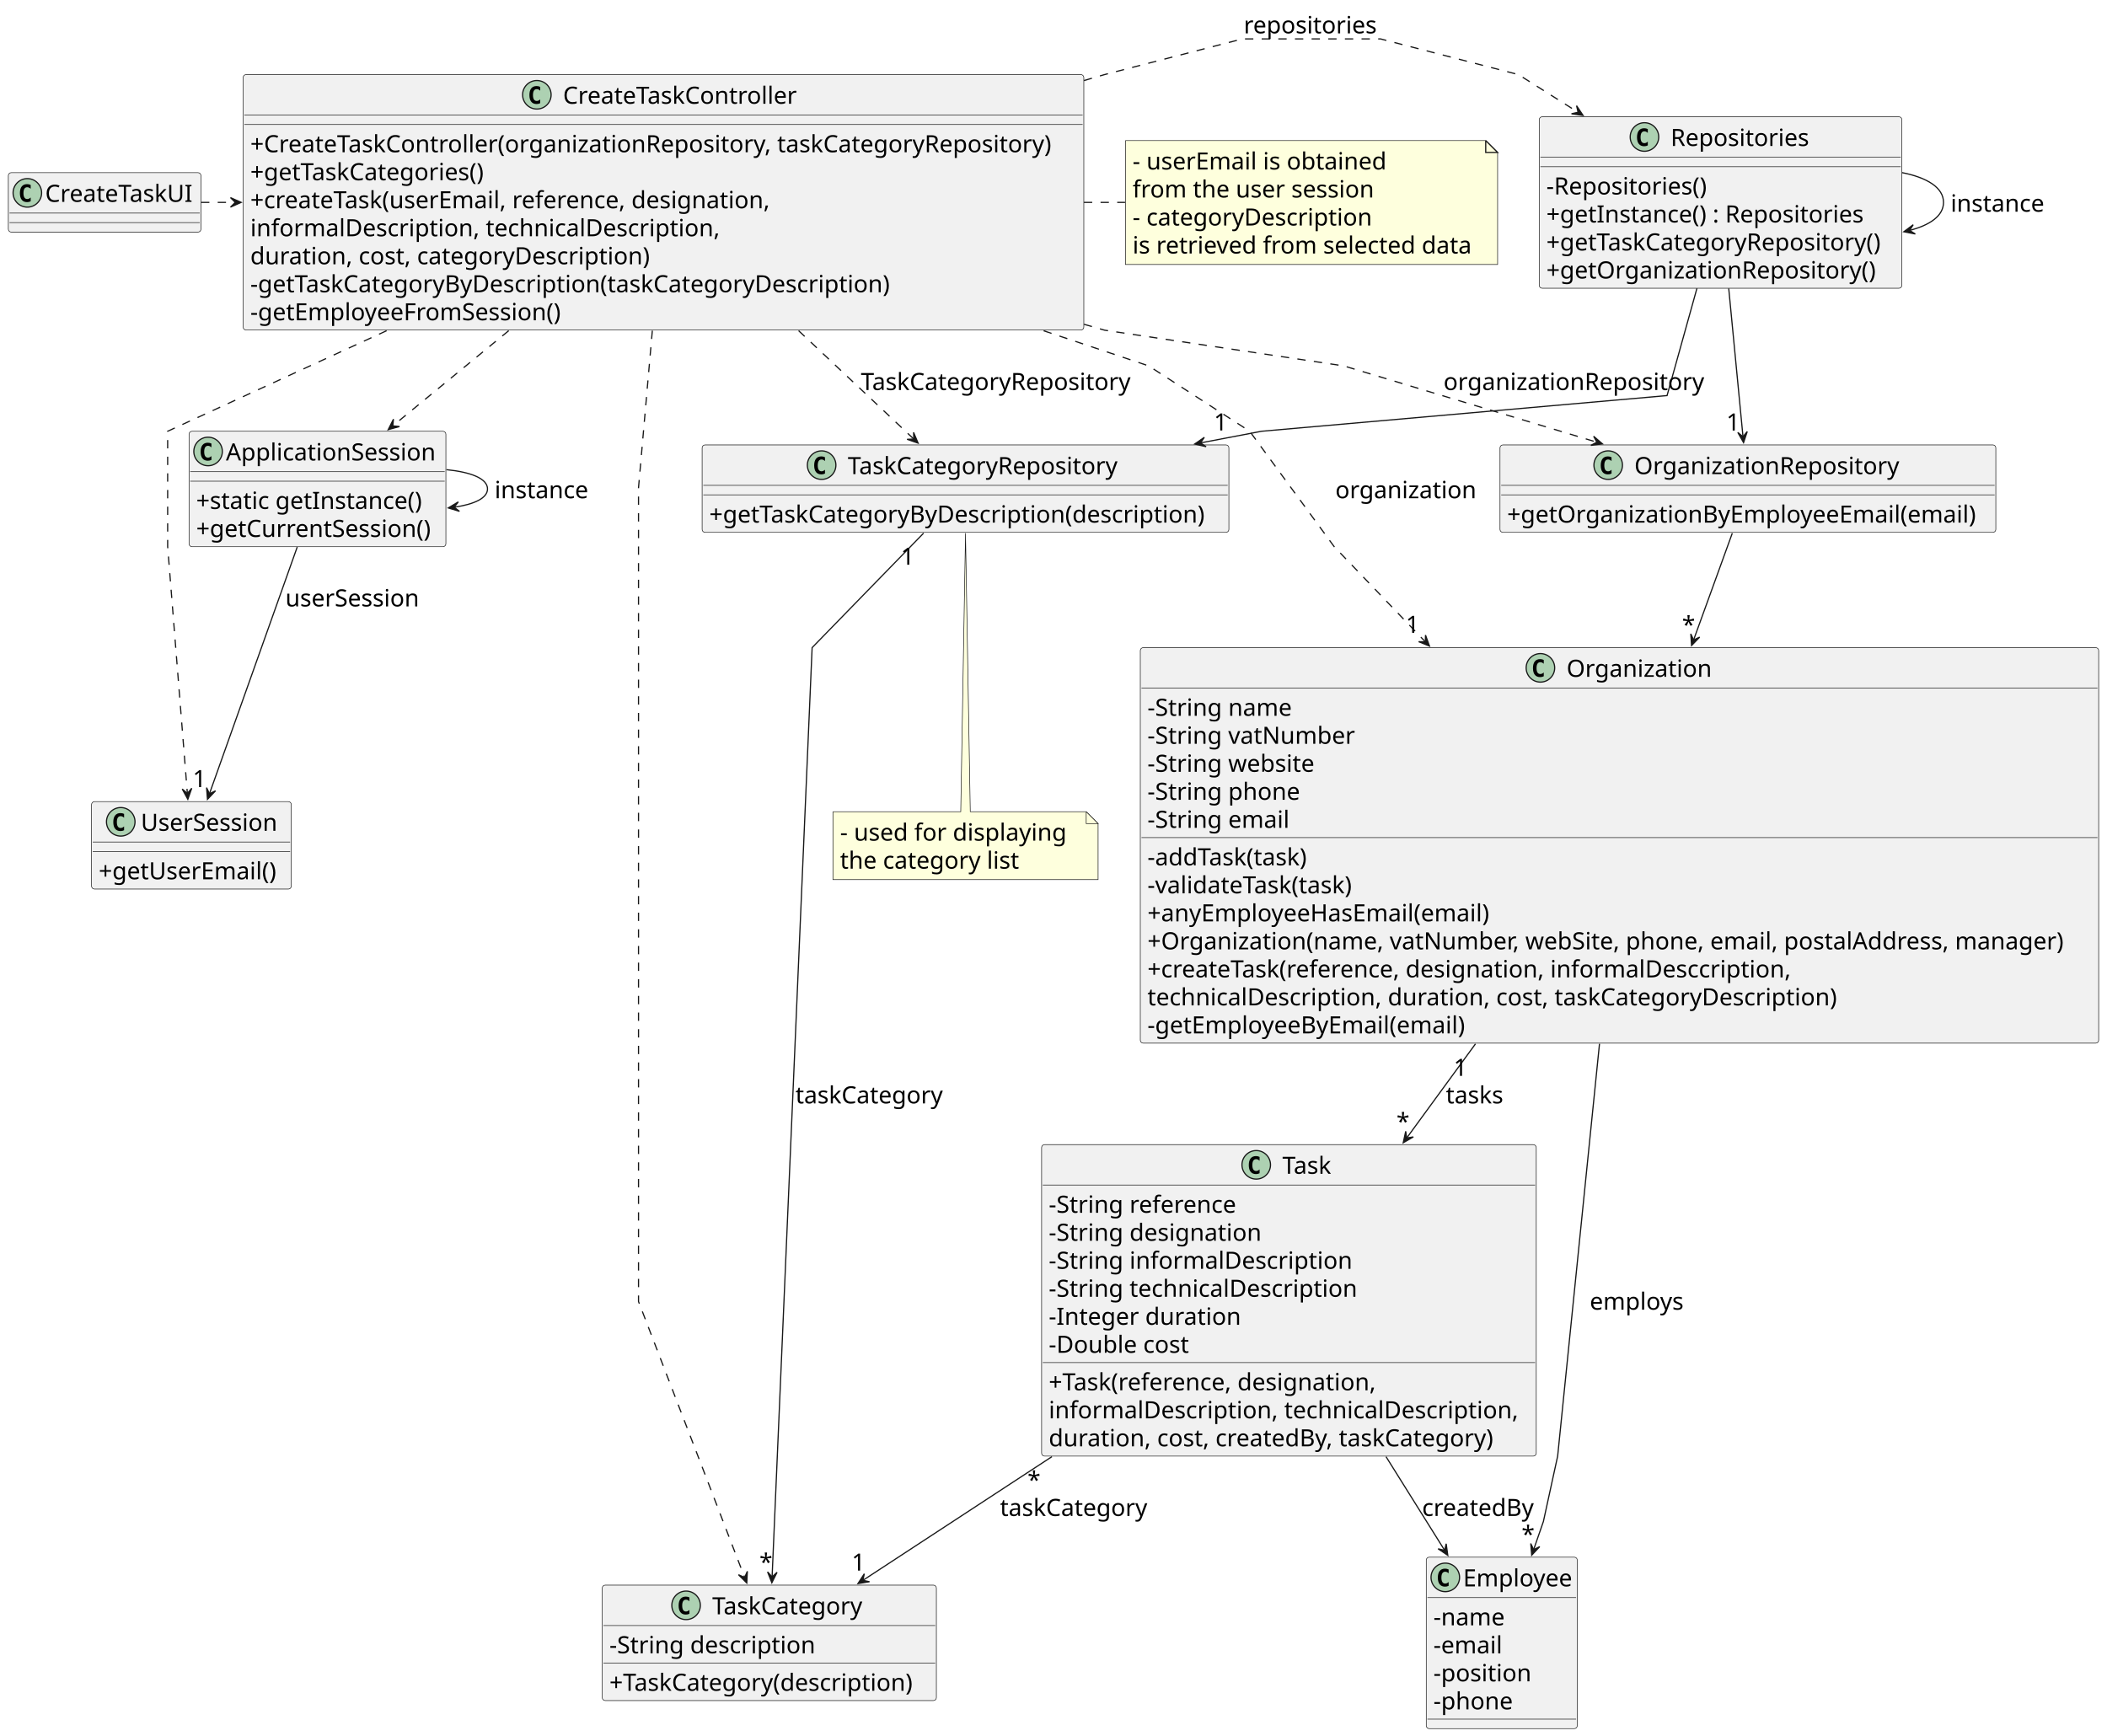
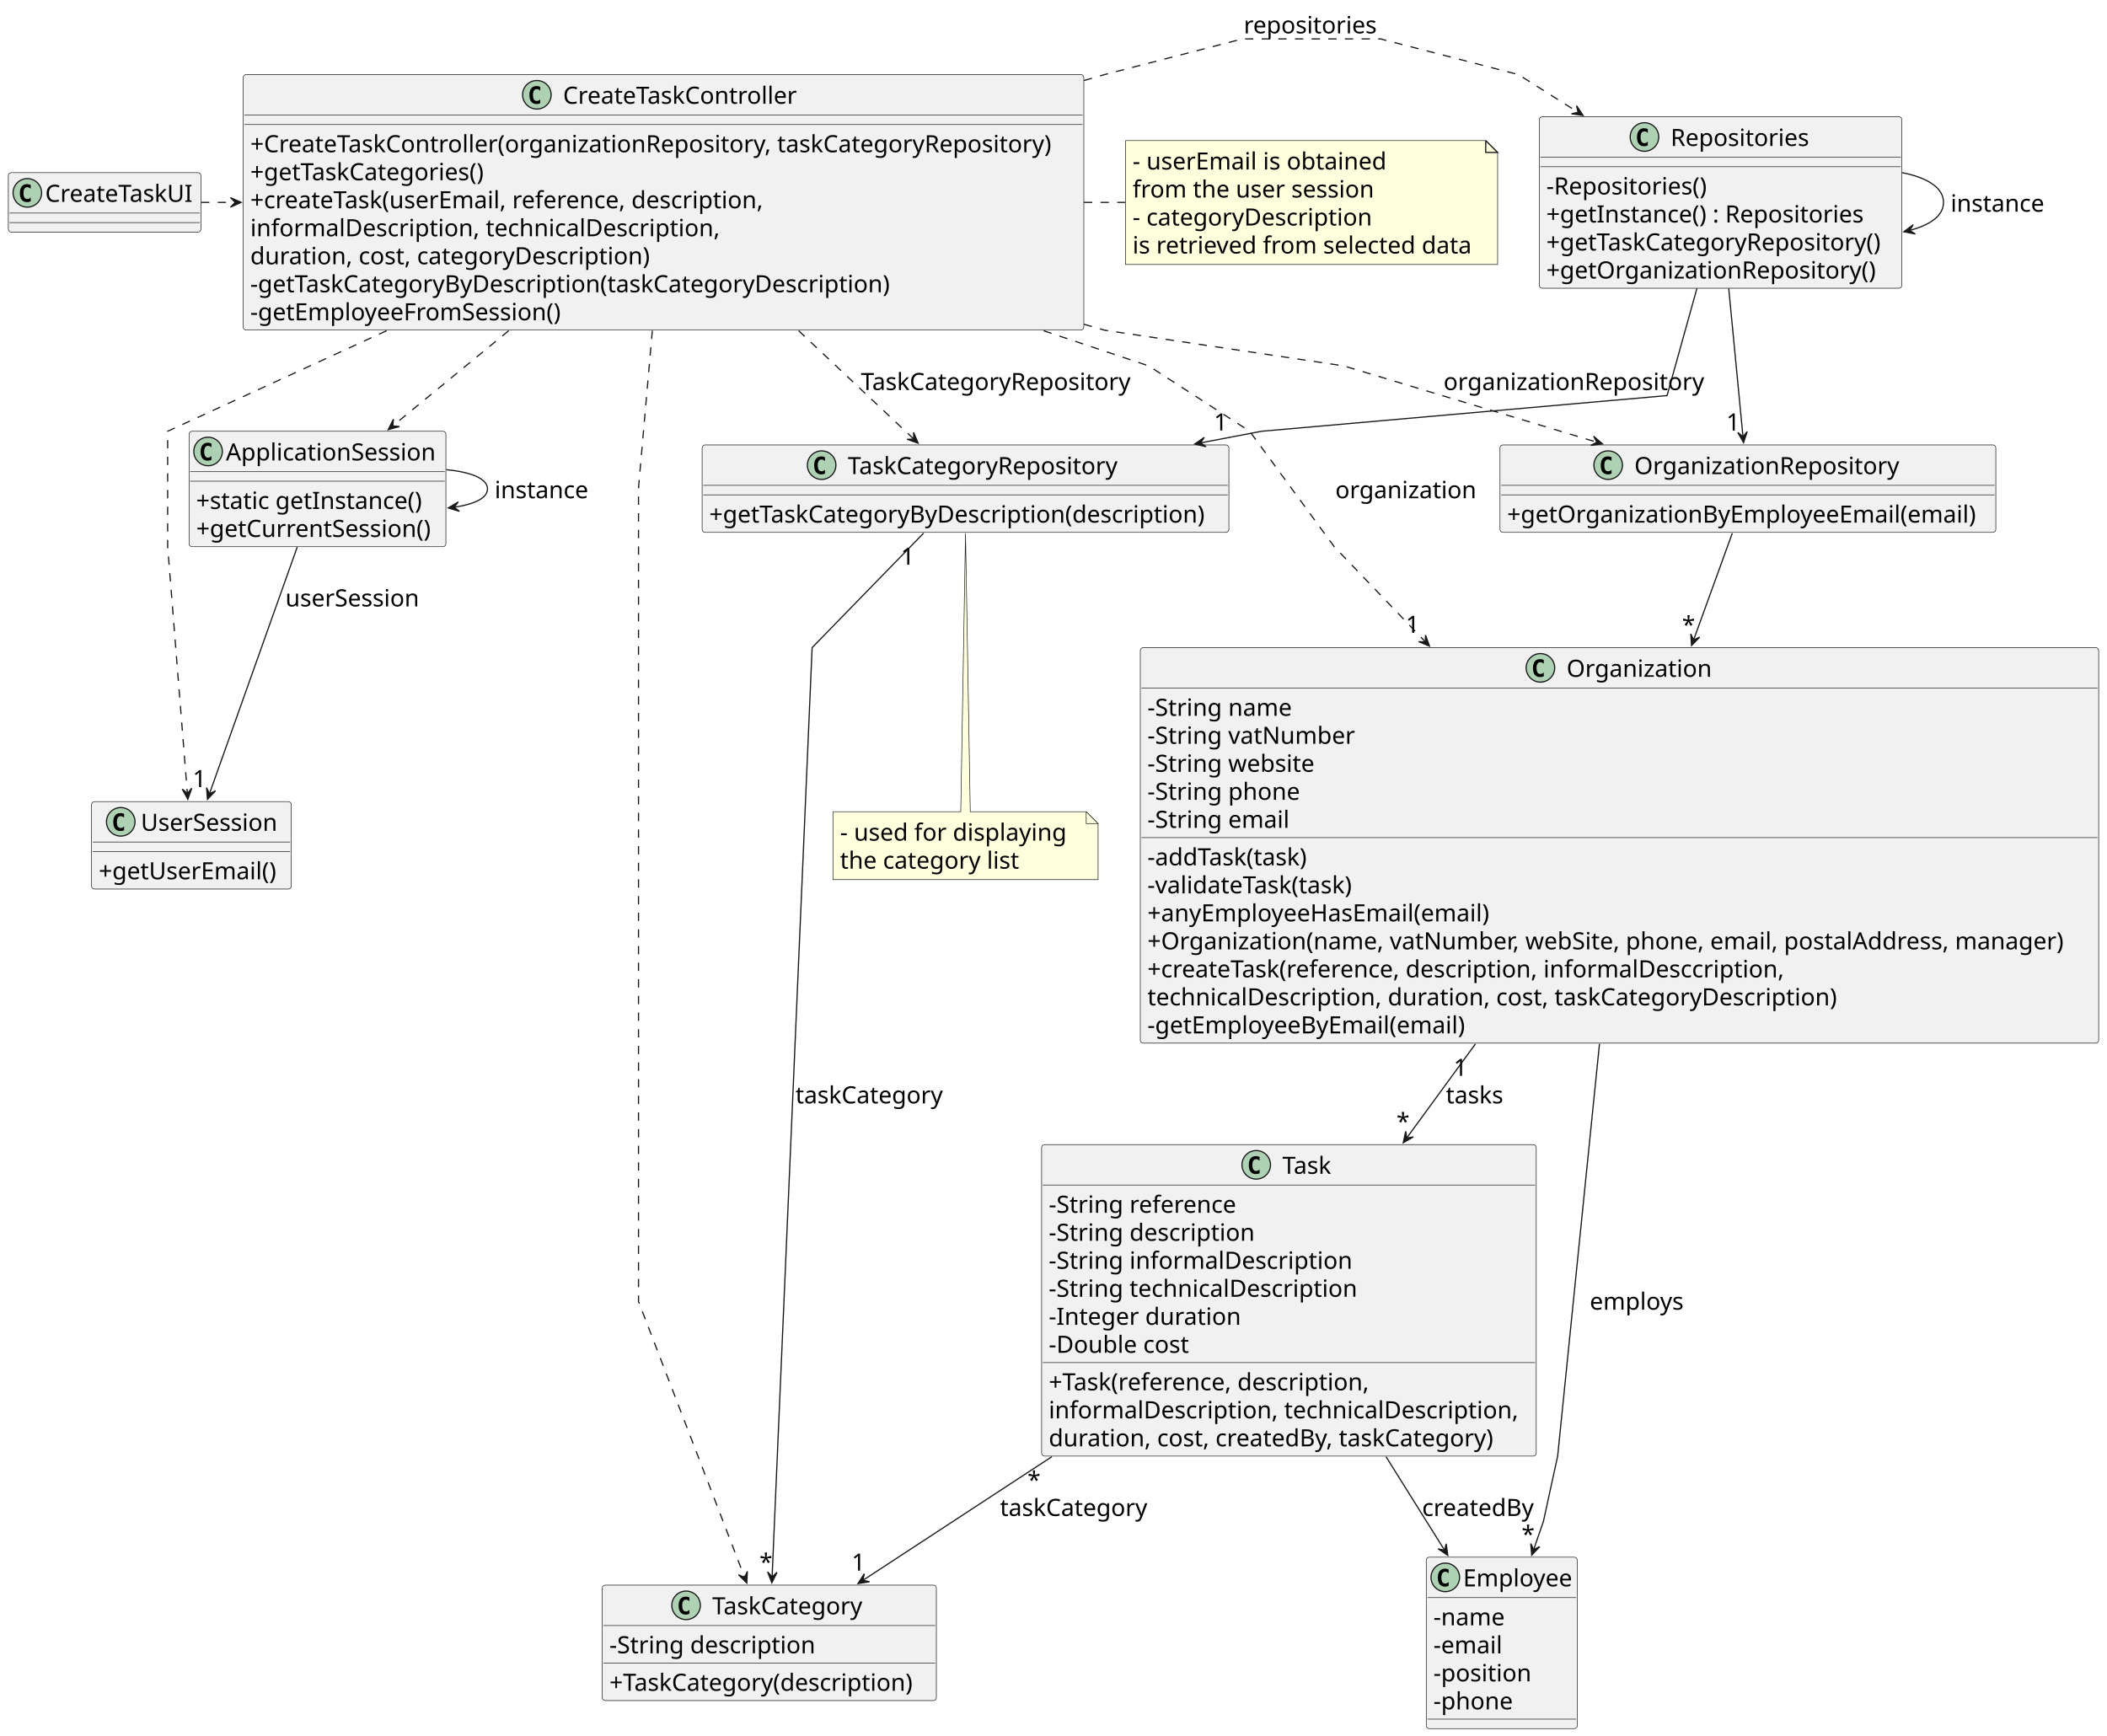
<svg xmlns="http://www.w3.org/2000/svg" contentStyleType="text/css" height="1460px" preserveAspectRatio="none" style="width:1772px;height:1460px;background:#FFFFFF;" version="1.1" viewBox="0 0 1772 1460" width="1772px" zoomAndPan="magnify">
  <defs />
  <g>
    <g id="elem_ApplicationSession">
      <rect codeLine="11" fill="#F1F1F1" height="97.109" id="ApplicationSession" rx="2.5" ry="2.5" style="stroke:#181818;stroke-width:0.5;" width="216" x="159" y="362.719" />
      <ellipse cx="175" cy="379.719" fill="#ADD1B2" rx="12" ry="12" style="stroke:#181818;stroke-width:1.0;" />
      <path d="M177.807,386.799 Q177.123,387.15 176.371,387.326 Q175.619,387.502 174.789,387.502 Q171.84,387.502 170.287,385.559 Q168.734,383.615 168.734,379.943 Q168.734,376.262 170.287,374.318 Q171.84,372.375 174.789,372.375 Q175.619,372.375 176.381,372.551 Q177.143,372.727 177.807,373.078 L177.807,376.281 Q177.065,375.598 176.366,375.28 Q175.668,374.963 174.926,374.963 Q173.344,374.963 172.538,376.218 Q171.732,377.473 171.732,379.943 Q171.732,382.404 172.538,383.659 Q173.344,384.914 174.926,384.914 Q175.668,384.914 176.366,384.597 Q177.065,384.279 177.807,383.596 Z " fill="#000000" />
      <text fill="#000000" font-family="sans-serif" font-size="20" lengthAdjust="spacing" textLength="182" x="190" y="387.277">ApplicationSession</text>
      <line style="stroke:#181818;stroke-width:0.5;" x1="160" x2="374" y1="396.719" y2="396.719" />
      <line style="stroke:#181818;stroke-width:0.5;" x1="160" x2="374" y1="404.719" y2="404.719" />
      <text fill="#000000" font-family="sans-serif" font-size="20" lengthAdjust="spacing" textLength="196" x="165" y="428.055">+static getInstance()</text>
      <text fill="#000000" font-family="sans-serif" font-size="20" lengthAdjust="spacing" textLength="204" x="165" y="451.609">+getCurrentSession()</text>
    </g>
    <g id="elem_UserSession">
      <rect codeLine="17" fill="#F1F1F1" height="73.555" id="UserSession" rx="2.5" ry="2.5" style="stroke:#181818;stroke-width:0.5;" width="168" x="77" y="674.219" />
      <ellipse cx="101.55" cy="691.219" fill="#ADD1B2" rx="12" ry="12" style="stroke:#181818;stroke-width:1.0;" />
      <path d="M104.357,698.299 Q103.673,698.65 102.921,698.826 Q102.169,699.002 101.339,699.002 Q98.39,699.002 96.837,697.059 Q95.284,695.115 95.284,691.443 Q95.284,687.762 96.837,685.818 Q98.39,683.875 101.339,683.875 Q102.169,683.875 102.931,684.051 Q103.693,684.227 104.357,684.578 L104.357,687.781 Q103.615,687.098 102.916,686.78 Q102.218,686.463 101.476,686.463 Q99.894,686.463 99.088,687.718 Q98.282,688.973 98.282,691.443 Q98.282,693.904 99.088,695.159 Q99.894,696.414 101.476,696.414 Q102.218,696.414 102.916,696.097 Q103.615,695.779 104.357,695.096 Z " fill="#000000" />
      <text fill="#000000" font-family="sans-serif" font-size="20" lengthAdjust="spacing" textLength="115" x="118.45" y="698.777">UserSession</text>
      <line style="stroke:#181818;stroke-width:0.5;" x1="78" x2="244" y1="708.219" y2="708.219" />
      <line style="stroke:#181818;stroke-width:0.5;" x1="78" x2="244" y1="716.219" y2="716.219" />
      <text fill="#000000" font-family="sans-serif" font-size="20" lengthAdjust="spacing" textLength="156" x="83" y="739.555">+getUserEmail()</text>
    </g>
    <g id="elem_Employee">
      <rect codeLine="22" fill="#F1F1F1" height="144.219" id="Employee" rx="2.5" ry="2.5" style="stroke:#181818;stroke-width:0.5;" width="127" x="1199.5" y="1309.719" />
      <ellipse cx="1215.5" cy="1326.719" fill="#ADD1B2" rx="12" ry="12" style="stroke:#181818;stroke-width:1.0;" />
      <path d="M1218.307,1333.799 Q1217.623,1334.15 1216.871,1334.326 Q1216.119,1334.502 1215.289,1334.502 Q1212.34,1334.502 1210.787,1332.559 Q1209.234,1330.615 1209.234,1326.943 Q1209.234,1323.262 1210.787,1321.318 Q1212.34,1319.375 1215.289,1319.375 Q1216.119,1319.375 1216.881,1319.551 Q1217.643,1319.727 1218.307,1320.078 L1218.307,1323.281 Q1217.564,1322.598 1216.866,1322.28 Q1216.168,1321.963 1215.426,1321.963 Q1213.844,1321.963 1213.038,1323.218 Q1212.232,1324.473 1212.232,1326.943 Q1212.232,1329.404 1213.038,1330.659 Q1213.844,1331.914 1215.426,1331.914 Q1216.168,1331.914 1216.866,1331.597 Q1217.564,1331.279 1218.307,1330.596 Z " fill="#000000" />
      <text fill="#000000" font-family="sans-serif" font-size="20" lengthAdjust="spacing" textLength="93" x="1230.5" y="1334.277">Employee</text>
      <line style="stroke:#181818;stroke-width:0.5;" x1="1200.5" x2="1325.5" y1="1343.719" y2="1343.719" />
      <text fill="#000000" font-family="sans-serif" font-size="20" lengthAdjust="spacing" textLength="65" x="1205.5" y="1367.055">-name</text>
      <text fill="#000000" font-family="sans-serif" font-size="20" lengthAdjust="spacing" textLength="65" x="1205.5" y="1390.609">-email</text>
      <text fill="#000000" font-family="sans-serif" font-size="20" lengthAdjust="spacing" textLength="90" x="1205.5" y="1414.164">-position</text>
      <text fill="#000000" font-family="sans-serif" font-size="20" lengthAdjust="spacing" textLength="72" x="1205.5" y="1437.719">-phone</text>
      <line style="stroke:#181818;stroke-width:0.5;" x1="1200.5" x2="1325.5" y1="1445.938" y2="1445.938" />
    </g>
    <g id="elem_Task">
      <rect codeLine="29" fill="#F1F1F1" height="261.992" id="Task" rx="2.5" ry="2.5" style="stroke:#181818;stroke-width:0.5;" width="416" x="876" y="962.719" />
      <ellipse cx="1056.5" cy="979.719" fill="#ADD1B2" rx="12" ry="12" style="stroke:#181818;stroke-width:1.0;" />
      <path d="M1059.307,986.799 Q1058.623,987.15 1057.871,987.326 Q1057.119,987.502 1056.289,987.502 Q1053.34,987.502 1051.787,985.559 Q1050.234,983.615 1050.234,979.943 Q1050.234,976.262 1051.787,974.318 Q1053.34,972.375 1056.289,972.375 Q1057.119,972.375 1057.881,972.551 Q1058.643,972.727 1059.307,973.078 L1059.307,976.281 Q1058.564,975.598 1057.866,975.28 Q1057.168,974.963 1056.426,974.963 Q1054.844,974.963 1054.038,976.218 Q1053.232,977.473 1053.232,979.943 Q1053.232,982.404 1054.038,983.659 Q1054.844,984.914 1056.426,984.914 Q1057.168,984.914 1057.866,984.597 Q1058.564,984.279 1059.307,983.596 Z " fill="#000000" />
      <text fill="#000000" font-family="sans-serif" font-size="20" lengthAdjust="spacing" textLength="46" x="1078.5" y="987.277">Task</text>
      <line style="stroke:#181818;stroke-width:0.5;" x1="877" x2="1291" y1="996.719" y2="996.719" />
      <text fill="#000000" font-family="sans-serif" font-size="20" lengthAdjust="spacing" textLength="163" x="882" y="1020.055">-String reference</text>
-       <text fill="#000000" font-family="sans-serif" font-size="20" lengthAdjust="spacing" textLength="186" x="882" y="1043.609">-String designation</text>
+       <text fill="#000000" font-family="sans-serif" font-size="20" lengthAdjust="spacing" textLength="182" x="882" y="1043.609">-String description</text>
      <text fill="#000000" font-family="sans-serif" font-size="20" lengthAdjust="spacing" textLength="265" x="882" y="1067.164">-String informalDescription</text>
      <text fill="#000000" font-family="sans-serif" font-size="20" lengthAdjust="spacing" textLength="269" x="882" y="1090.719">-String technicalDescription</text>
      <text fill="#000000" font-family="sans-serif" font-size="20" lengthAdjust="spacing" textLength="166" x="882" y="1114.273">-Integer duration</text>
      <text fill="#000000" font-family="sans-serif" font-size="20" lengthAdjust="spacing" textLength="126" x="882" y="1137.828">-Double cost</text>
      <line style="stroke:#181818;stroke-width:0.5;" x1="877" x2="1291" y1="1146.047" y2="1146.047" />
-       <text fill="#000000" font-family="sans-serif" font-size="20" lengthAdjust="spacing" textLength="288" x="882" y="1169.383">+Task(reference, designation,</text>
+       <text fill="#000000" font-family="sans-serif" font-size="20" lengthAdjust="spacing" textLength="284" x="882" y="1169.383">+Task(reference, description,</text>
      <text fill="#000000" font-family="sans-serif" font-size="20" lengthAdjust="spacing" textLength="404" x="882" y="1192.938">informalDescription, technicalDescription,</text>
      <text fill="#000000" font-family="sans-serif" font-size="20" lengthAdjust="spacing" textLength="381" x="882" y="1216.492">duration, cost, createdBy, taskCategory)</text>
    </g>
    <g id="elem_TaskCategory">
      <rect codeLine="40" fill="#F1F1F1" height="97.109" id="TaskCategory" rx="2.5" ry="2.5" style="stroke:#181818;stroke-width:0.5;" width="281" x="506.5" y="1333.219" />
      <ellipse cx="577" cy="1350.219" fill="#ADD1B2" rx="12" ry="12" style="stroke:#181818;stroke-width:1.0;" />
      <path d="M579.807,1357.299 Q579.123,1357.65 578.371,1357.826 Q577.619,1358.002 576.789,1358.002 Q573.84,1358.002 572.287,1356.059 Q570.734,1354.115 570.734,1350.443 Q570.734,1346.762 572.287,1344.818 Q573.84,1342.875 576.789,1342.875 Q577.619,1342.875 578.381,1343.051 Q579.143,1343.227 579.807,1343.578 L579.807,1346.781 Q579.064,1346.098 578.366,1345.78 Q577.668,1345.463 576.926,1345.463 Q575.344,1345.463 574.538,1346.718 Q573.732,1347.973 573.732,1350.443 Q573.732,1352.904 574.538,1354.159 Q575.344,1355.414 576.926,1355.414 Q577.668,1355.414 578.366,1355.097 Q579.064,1354.779 579.807,1354.096 Z " fill="#000000" />
      <text fill="#000000" font-family="sans-serif" font-size="20" lengthAdjust="spacing" textLength="131" x="599" y="1357.777">TaskCategory</text>
      <line style="stroke:#181818;stroke-width:0.5;" x1="507.5" x2="786.5" y1="1367.219" y2="1367.219" />
      <text fill="#000000" font-family="sans-serif" font-size="20" lengthAdjust="spacing" textLength="182" x="512.5" y="1390.555">-String description</text>
      <line style="stroke:#181818;stroke-width:0.5;" x1="507.5" x2="786.5" y1="1398.773" y2="1398.773" />
      <text fill="#000000" font-family="sans-serif" font-size="20" lengthAdjust="spacing" textLength="269" x="512.5" y="1422.109">+TaskCategory(description)</text>
    </g>
    <g id="elem_Organization">
      <rect codeLine="46" fill="#F1F1F1" height="332.656" id="Organization" rx="2.5" ry="2.5" style="stroke:#181818;stroke-width:0.5;" width="806" x="959" y="544.719" />
      <ellipse cx="1295.5" cy="561.719" fill="#ADD1B2" rx="12" ry="12" style="stroke:#181818;stroke-width:1.0;" />
      <path d="M1298.307,568.799 Q1297.623,569.15 1296.871,569.326 Q1296.119,569.502 1295.289,569.502 Q1292.34,569.502 1290.787,567.559 Q1289.234,565.615 1289.234,561.943 Q1289.234,558.262 1290.787,556.318 Q1292.34,554.375 1295.289,554.375 Q1296.119,554.375 1296.881,554.551 Q1297.643,554.727 1298.307,555.078 L1298.307,558.281 Q1297.564,557.598 1296.866,557.28 Q1296.168,556.963 1295.426,556.963 Q1293.844,556.963 1293.038,558.218 Q1292.232,559.473 1292.232,561.943 Q1292.232,564.404 1293.038,565.659 Q1293.844,566.914 1295.426,566.914 Q1296.168,566.914 1296.866,566.597 Q1297.564,566.279 1298.307,565.596 Z " fill="#000000" />
      <text fill="#000000" font-family="sans-serif" font-size="20" lengthAdjust="spacing" textLength="124" x="1317.5" y="569.277">Organization</text>
      <line style="stroke:#181818;stroke-width:0.5;" x1="960" x2="1764" y1="578.719" y2="578.719" />
      <text fill="#000000" font-family="sans-serif" font-size="20" lengthAdjust="spacing" textLength="127" x="965" y="602.055">-String name</text>
      <text fill="#000000" font-family="sans-serif" font-size="20" lengthAdjust="spacing" textLength="180" x="965" y="625.609">-String vatNumber</text>
      <text fill="#000000" font-family="sans-serif" font-size="20" lengthAdjust="spacing" textLength="147" x="965" y="649.164">-String website</text>
      <text fill="#000000" font-family="sans-serif" font-size="20" lengthAdjust="spacing" textLength="134" x="965" y="672.719">-String phone</text>
      <text fill="#000000" font-family="sans-serif" font-size="20" lengthAdjust="spacing" textLength="127" x="965" y="696.273">-String email</text>
      <line style="stroke:#181818;stroke-width:0.5;" x1="960" x2="1764" y1="704.492" y2="704.492" />
      <text fill="#000000" font-family="sans-serif" font-size="20" lengthAdjust="spacing" textLength="149" x="965" y="727.828">-addTask(task)</text>
      <text fill="#000000" font-family="sans-serif" font-size="20" lengthAdjust="spacing" textLength="187" x="965" y="751.383">-validateTask(task)</text>
      <text fill="#000000" font-family="sans-serif" font-size="20" lengthAdjust="spacing" textLength="298" x="965" y="774.938">+anyEmployeeHasEmail(email)</text>
      <text fill="#000000" font-family="sans-serif" font-size="20" lengthAdjust="spacing" textLength="794" x="965" y="798.492">+Organization(name, vatNumber, webSite, phone, email, postalAddress, manager)</text>
-       <text fill="#000000" font-family="sans-serif" font-size="20" lengthAdjust="spacing" textLength="559" x="965" y="822.047">+createTask(reference, designation, informalDesccription,</text>
+       <text fill="#000000" font-family="sans-serif" font-size="20" lengthAdjust="spacing" textLength="555" x="965" y="822.047">+createTask(reference, description, informalDesccription,</text>
      <text fill="#000000" font-family="sans-serif" font-size="20" lengthAdjust="spacing" textLength="593" x="965" y="845.602">technicalDescription, duration, cost, taskCategoryDescription)</text>
      <text fill="#000000" font-family="sans-serif" font-size="20" lengthAdjust="spacing" textLength="277" x="965" y="869.156">-getEmployeeByEmail(email)</text>
    </g>
    <g id="elem_TaskCategoryRepository">
      <rect codeLine="63" fill="#F1F1F1" height="73.555" id="TaskCategoryRepository" rx="2.5" ry="2.5" style="stroke:#181818;stroke-width:0.5;" width="443" x="590.5" y="374.219" />
      <ellipse cx="691" cy="391.219" fill="#ADD1B2" rx="12" ry="12" style="stroke:#181818;stroke-width:1.0;" />
      <path d="M693.807,398.299 Q693.123,398.65 692.371,398.826 Q691.619,399.002 690.789,399.002 Q687.84,399.002 686.287,397.059 Q684.734,395.115 684.734,391.443 Q684.734,387.762 686.287,385.818 Q687.84,383.875 690.789,383.875 Q691.619,383.875 692.381,384.051 Q693.143,384.227 693.807,384.578 L693.807,387.781 Q693.064,387.098 692.366,386.78 Q691.668,386.463 690.926,386.463 Q689.344,386.463 688.538,387.718 Q687.732,388.973 687.732,391.443 Q687.732,393.904 688.538,395.159 Q689.344,396.414 690.926,396.414 Q691.668,396.414 692.366,396.097 Q693.064,395.779 693.807,395.096 Z " fill="#000000" />
      <text fill="#000000" font-family="sans-serif" font-size="20" lengthAdjust="spacing" textLength="233" x="713" y="398.777">TaskCategoryRepository</text>
      <line style="stroke:#181818;stroke-width:0.5;" x1="591.5" x2="1032.5" y1="408.219" y2="408.219" />
      <line style="stroke:#181818;stroke-width:0.5;" x1="591.5" x2="1032.5" y1="416.219" y2="416.219" />
      <text fill="#000000" font-family="sans-serif" font-size="20" lengthAdjust="spacing" textLength="431" x="596.5" y="439.555">+getTaskCategoryByDescription(description)</text>
    </g>
    <g id="elem_OrganizationRepository">
      <rect codeLine="67" fill="#F1F1F1" height="73.555" id="OrganizationRepository" rx="2.5" ry="2.5" style="stroke:#181818;stroke-width:0.5;" width="417" x="1261.5" y="374.219" />
      <ellipse cx="1352.5" cy="391.219" fill="#ADD1B2" rx="12" ry="12" style="stroke:#181818;stroke-width:1.0;" />
      <path d="M1355.307,398.299 Q1354.623,398.65 1353.871,398.826 Q1353.119,399.002 1352.289,399.002 Q1349.34,399.002 1347.787,397.059 Q1346.234,395.115 1346.234,391.443 Q1346.234,387.762 1347.787,385.818 Q1349.34,383.875 1352.289,383.875 Q1353.119,383.875 1353.881,384.051 Q1354.643,384.227 1355.307,384.578 L1355.307,387.781 Q1354.564,387.098 1353.866,386.78 Q1353.168,386.463 1352.426,386.463 Q1350.844,386.463 1350.038,387.718 Q1349.232,388.973 1349.232,391.443 Q1349.232,393.904 1350.038,395.159 Q1350.844,396.414 1352.426,396.414 Q1353.168,396.414 1353.866,396.097 Q1354.564,395.779 1355.307,395.096 Z " fill="#000000" />
      <text fill="#000000" font-family="sans-serif" font-size="20" lengthAdjust="spacing" textLength="226" x="1374.5" y="398.777">OrganizationRepository</text>
      <line style="stroke:#181818;stroke-width:0.5;" x1="1262.5" x2="1677.5" y1="408.219" y2="408.219" />
      <line style="stroke:#181818;stroke-width:0.5;" x1="1262.5" x2="1677.5" y1="416.219" y2="416.219" />
      <text fill="#000000" font-family="sans-serif" font-size="20" lengthAdjust="spacing" textLength="405" x="1267.5" y="439.555">+getOrganizationByEmployeeEmail(email)</text>
    </g>
    <g id="elem_Repositories">
      <rect codeLine="71" fill="#F1F1F1" height="144.219" id="Repositories" rx="2.5" ry="2.5" style="stroke:#181818;stroke-width:0.5;" width="305" x="1294.5" y="98.219" />
      <ellipse cx="1383" cy="115.219" fill="#ADD1B2" rx="12" ry="12" style="stroke:#181818;stroke-width:1.0;" />
      <path d="M1385.807,122.299 Q1385.123,122.65 1384.371,122.826 Q1383.619,123.002 1382.789,123.002 Q1379.84,123.002 1378.287,121.059 Q1376.734,119.115 1376.734,115.443 Q1376.734,111.762 1378.287,109.818 Q1379.84,107.875 1382.789,107.875 Q1383.619,107.875 1384.381,108.051 Q1385.143,108.227 1385.807,108.578 L1385.807,111.781 Q1385.064,111.098 1384.366,110.78 Q1383.668,110.463 1382.926,110.463 Q1381.344,110.463 1380.538,111.718 Q1379.732,112.973 1379.732,115.443 Q1379.732,117.904 1380.538,119.159 Q1381.344,120.414 1382.926,120.414 Q1383.668,120.414 1384.366,120.097 Q1385.064,119.779 1385.807,119.096 Z " fill="#000000" />
      <text fill="#000000" font-family="sans-serif" font-size="20" lengthAdjust="spacing" textLength="119" x="1405" y="122.777">Repositories</text>
      <line style="stroke:#181818;stroke-width:0.5;" x1="1295.5" x2="1598.5" y1="132.219" y2="132.219" />
      <line style="stroke:#181818;stroke-width:0.5;" x1="1295.5" x2="1598.5" y1="140.219" y2="140.219" />
      <text fill="#000000" font-family="sans-serif" font-size="20" lengthAdjust="spacing" textLength="145" x="1300.5" y="163.555">-Repositories()</text>
      <text fill="#000000" font-family="sans-serif" font-size="20" lengthAdjust="spacing" textLength="276" x="1300.5" y="187.109">+getInstance() : Repositories</text>
      <text fill="#000000" font-family="sans-serif" font-size="20" lengthAdjust="spacing" textLength="293" x="1300.5" y="210.664">+getTaskCategoryRepository()</text>
      <text fill="#000000" font-family="sans-serif" font-size="20" lengthAdjust="spacing" textLength="286" x="1300.5" y="234.219">+getOrganizationRepository()</text>
    </g>
    <g id="elem_CreateTaskController">
      <rect codeLine="78" fill="#F1F1F1" height="214.883" id="CreateTaskController" rx="2.5" ry="2.5" style="stroke:#181818;stroke-width:0.5;" width="707" x="204.5" y="62.719" />
      <ellipse cx="451.5" cy="79.719" fill="#ADD1B2" rx="12" ry="12" style="stroke:#181818;stroke-width:1.0;" />
      <path d="M454.307,86.799 Q453.623,87.15 452.871,87.326 Q452.119,87.502 451.289,87.502 Q448.34,87.502 446.787,85.559 Q445.234,83.615 445.234,79.943 Q445.234,76.262 446.787,74.318 Q448.34,72.375 451.289,72.375 Q452.119,72.375 452.881,72.551 Q453.643,72.727 454.307,73.078 L454.307,76.281 Q453.565,75.598 452.866,75.28 Q452.168,74.963 451.426,74.963 Q449.844,74.963 449.038,76.218 Q448.232,77.473 448.232,79.943 Q448.232,82.404 449.038,83.659 Q449.844,84.914 451.426,84.914 Q452.168,84.914 452.866,84.597 Q453.565,84.279 454.307,83.596 Z " fill="#000000" />
      <text fill="#000000" font-family="sans-serif" font-size="20" lengthAdjust="spacing" textLength="204" x="473.5" y="87.277">CreateTaskController</text>
      <line style="stroke:#181818;stroke-width:0.5;" x1="205.5" x2="910.5" y1="96.719" y2="96.719" />
      <line style="stroke:#181818;stroke-width:0.5;" x1="205.5" x2="910.5" y1="104.719" y2="104.719" />
      <text fill="#000000" font-family="sans-serif" font-size="20" lengthAdjust="spacing" textLength="695" x="210.5" y="128.055">+CreateTaskController(organizationRepository, taskCategoryRepository)</text>
      <text fill="#000000" font-family="sans-serif" font-size="20" lengthAdjust="spacing" textLength="208" x="210.5" y="151.609">+getTaskCategories()</text>
-       <text fill="#000000" font-family="sans-serif" font-size="20" lengthAdjust="spacing" textLength="452" x="210.5" y="175.164">+createTask(userEmail, reference, designation,</text>
+       <text fill="#000000" font-family="sans-serif" font-size="20" lengthAdjust="spacing" textLength="448" x="210.5" y="175.164">+createTask(userEmail, reference, description,</text>
      <text fill="#000000" font-family="sans-serif" font-size="20" lengthAdjust="spacing" textLength="404" x="210.5" y="198.719">informalDescription, technicalDescription,</text>
      <text fill="#000000" font-family="sans-serif" font-size="20" lengthAdjust="spacing" textLength="342" x="210.5" y="222.273">duration, cost, categoryDescription)</text>
      <text fill="#000000" font-family="sans-serif" font-size="20" lengthAdjust="spacing" textLength="554" x="210.5" y="245.828">-getTaskCategoryByDescription(taskCategoryDescription)</text>
      <text fill="#000000" font-family="sans-serif" font-size="20" lengthAdjust="spacing" textLength="271" x="210.5" y="269.383">-getEmployeeFromSession()</text>
    </g>
    <g id="elem_GMN12">
      <path d="M946.5,118.219 L946.5,222.438 L1259.5,222.438 L1259.5,128.219 L1249.5,118.219 L946.5,118.219 " fill="#FEFFDD" style="stroke:#181818;stroke-width:0.5;" />
      <path d="M1249.5,118.219 L1249.5,128.219 L1259.5,128.219 L1249.5,118.219 " fill="#FEFFDD" style="stroke:#181818;stroke-width:1.0;" />
      <text fill="#000000" font-family="sans-serif" font-size="20" lengthAdjust="spacing" textLength="225" x="952.5" y="142.555">- userEmail is obtained</text>
      <text fill="#000000" font-family="sans-serif" font-size="20" lengthAdjust="spacing" textLength="206" x="952.5" y="166.109">from the user session</text>
      <text fill="#000000" font-family="sans-serif" font-size="20" lengthAdjust="spacing" textLength="209" x="952.5" y="189.664">- categoryDescription</text>
      <text fill="#000000" font-family="sans-serif" font-size="20" lengthAdjust="spacing" textLength="292" x="952.5" y="213.219">is retrieved from selected data</text>
    </g>
    <g id="elem_GMN15">
      <path d="M700.5,682.719 L700.5,739.828 A0,0 0 0 0 700.5,739.828 L923.5,739.828 A0,0 0 0 0 923.5,739.828 L923.5,692.719 L913.5,682.719 L816,682.719 L812,448.459 L808,682.719 L700.5,682.719 A0,0 0 0 0 700.5,682.719 " fill="#FEFFDD" style="stroke:#181818;stroke-width:0.5;" />
      <path d="M913.5,682.719 L913.5,692.719 L923.5,692.719 L913.5,682.719 " fill="#FEFFDD" style="stroke:#181818;stroke-width:0.5;" />
      <text fill="#000000" font-family="sans-serif" font-size="20" lengthAdjust="spacing" textLength="202" x="706.5" y="707.055">- used for displaying</text>
      <text fill="#000000" font-family="sans-serif" font-size="20" lengthAdjust="spacing" textLength="152" x="706.5" y="730.609">the category list</text>
    </g>
    <g id="elem_CreateTaskUI">
      <rect codeLine="98" fill="#F1F1F1" height="50" id="CreateTaskUI" rx="2.5" ry="2.5" style="stroke:#181818;stroke-width:0.5;" width="162" x="7" y="145.219" />
      <ellipse cx="23" cy="162.219" fill="#ADD1B2" rx="12" ry="12" style="stroke:#181818;stroke-width:1.0;" />
      <path d="M25.807,169.299 Q25.123,169.65 24.371,169.826 Q23.619,170.002 22.789,170.002 Q19.84,170.002 18.287,168.059 Q16.734,166.115 16.734,162.443 Q16.734,158.762 18.287,156.818 Q19.84,154.875 22.789,154.875 Q23.619,154.875 24.381,155.051 Q25.143,155.227 25.807,155.578 L25.807,158.781 Q25.064,158.098 24.366,157.78 Q23.668,157.463 22.926,157.463 Q21.344,157.463 20.538,158.718 Q19.732,159.973 19.732,162.443 Q19.732,164.904 20.538,166.159 Q21.344,167.414 22.926,167.414 Q23.668,167.414 24.366,167.097 Q25.064,166.779 25.807,166.096 Z " fill="#000000" />
      <text fill="#000000" font-family="sans-serif" font-size="20" lengthAdjust="spacing" textLength="128" x="38" y="169.777">CreateTaskUI</text>
      <line style="stroke:#181818;stroke-width:0.5;" x1="8" x2="168" y1="179.219" y2="179.219" />
      <line style="stroke:#181818;stroke-width:0.5;" x1="8" x2="168" y1="187.219" y2="187.219" />
    </g>
    <g id="link_CreateTaskController_GMN12">
      <path d="M911.57,170.219 C917.74,170.219 921.33,170.219 921.33,170.219 C921.33,170.219 931.15,170.219 946.21,170.219 " fill="none" id="CreateTaskController-GMN12" style="stroke:#181818;stroke-width:1.0;stroke-dasharray:7.0,7.0;" />
    </g>
    <g id="link_Repositories_Repositories">
      <path codeLine="101" d="M1599.66,145.199 C1620.56,149.349 1634.5,157.699 1634.5,170.219 C1634.5,181.469 1623.25,189.349 1605.8,193.849 " fill="none" id="Repositories-to-Repositories" style="stroke:#181818;stroke-width:1.0;" />
      <polygon fill="#181818" points="1601.13,194.909,1610.794,196.807,1606.005,193.797,1609.015,189.008,1601.13,194.909" style="stroke:#181818;stroke-width:1.0;" />
      <text fill="#000000" font-family="sans-serif" font-size="20" lengthAdjust="spacing" textLength="79" x="1640.5" y="178.055">instance</text>
    </g>
    <g id="link_ApplicationSession_ApplicationSession">
      <path codeLine="102" d="M375.5,395.029 C395.74,397.029 410,402.419 410,411.219 C410,419.059 398.69,424.189 381.92,426.629 " fill="none" id="ApplicationSession-to-ApplicationSession" style="stroke:#181818;stroke-width:1.0;" />
      <polygon fill="#181818" points="377,427.219,386.424,430.082,381.962,426.604,385.44,422.142,377,427.219" style="stroke:#181818;stroke-width:1.0;" />
      <text fill="#000000" font-family="sans-serif" font-size="20" lengthAdjust="spacing" textLength="79" x="416" y="419.055">instance</text>
    </g>
    <g id="link_CreateTaskUI_CreateTaskController">
      <path codeLine="104" d="M169.09,170.219 C178.94,170.219 188.74,170.219 197.85,170.219 " fill="none" id="CreateTaskUI-to-CreateTaskController" style="stroke:#181818;stroke-width:1.0;stroke-dasharray:7.0,7.0;" />
      <polygon fill="#181818" points="202.84,170.219,193.84,166.219,197.84,170.219,193.84,174.219,202.84,170.219" style="stroke:#181818;stroke-width:1.0;" />
    </g>
    <g id="link_CreateTaskController_Repositories">
      <path codeLine="106" d="M911.6,67.759 C922.65,64.559 929,62.719 929,62.719 C929,62.719 1045,32.719 1045,32.719 C1045,32.719 1161,32.719 1161,32.719 C1161,32.719 1277,62.719 1277,62.719 C1277,62.719 1299.08,76.679 1327.32,94.539 " fill="none" id="CreateTaskController-to-Repositories" style="stroke:#181818;stroke-width:1.0;stroke-dasharray:7.0,7.0;" />
      <polygon fill="#181818" points="1331.39,97.109,1325.918,88.92,1327.163,94.438,1321.645,95.683,1331.39,97.109" style="stroke:#181818;stroke-width:1.0;" />
      <text fill="#000000" font-family="sans-serif" font-size="20" lengthAdjust="spacing" textLength="114" x="1046" y="28.055">repositories</text>
    </g>
    <g id="link_Repositories_TaskCategoryRepository">
      <path codeLine="108" d="M1427.13,242.529 C1415.08,285.789 1402,332.719 1402,332.719 C1402,332.719 1061,362.719 1061,362.719 C1061,362.719 1039.63,366.799 1009.41,372.559 " fill="none" id="Repositories-to-TaskCategoryRepository" style="stroke:#181818;stroke-width:1.0;" />
      <polygon fill="#181818" points="1004.74,373.449,1014.326,375.708,1009.653,372.52,1012.841,367.847,1004.74,373.449" style="stroke:#181818;stroke-width:1.0;" />
      <text fill="#000000" font-family="sans-serif" font-size="20" lengthAdjust="spacing" textLength="13" x="1020.849" y="362.045">1</text>
    </g>
    <g id="link_CreateTaskController_TaskCategory">
      <path codeLine="110" d="M548.61,278.139 C543.01,341.769 537,410.219 537,410.219 C537,410.219 537,410.219 537,1094.719 C537,1094.719 594.48,1244.169 626.34,1326.999 " fill="none" id="CreateTaskController-to-TaskCategory" style="stroke:#181818;stroke-width:1.0;stroke-dasharray:7.0,7.0;" />
      <polygon fill="#181818" points="628.05,1331.439,628.536,1321.602,626.247,1326.775,621.074,1324.486,628.05,1331.439" style="stroke:#181818;stroke-width:1.0;" />
    </g>
    <g id="link_CreateTaskController_OrganizationRepository">
      <path codeLine="111" d="M911.6,272.729 C922.65,275.899 929,277.719 929,277.719 C929,277.719 1130,307.719 1130,307.719 C1130,307.719 1246.52,342.849 1343.13,371.969 " fill="none" id="CreateTaskController-to-OrganizationRepository" style="stroke:#181818;stroke-width:1.0;stroke-dasharray:7.0,7.0;" />
      <polygon fill="#181818" points="1347.72,373.359,1340.258,366.931,1342.933,371.916,1337.948,374.591,1347.72,373.359" style="stroke:#181818;stroke-width:1.0;" />
      <text fill="#000000" font-family="sans-serif" font-size="20" lengthAdjust="spacing" textLength="222" x="1214" y="328.055">organizationRepository</text>
    </g>
    <g id="link_CreateTaskController_TaskCategoryRepository">
      <path codeLine="112" d="M671.63,278.139 C706.09,310.559 741.88,344.239 768.7,369.469 " fill="none" id="CreateTaskController-to-TaskCategoryRepository" style="stroke:#181818;stroke-width:1.0;stroke-dasharray:7.0,7.0;" />
      <polygon fill="#181818" points="772.16,372.729,768.329,363.656,768.512,369.31,762.858,369.493,772.16,372.729" style="stroke:#181818;stroke-width:1.0;" />
      <text fill="#000000" font-family="sans-serif" font-size="20" lengthAdjust="spacing" textLength="233" x="724" y="328.055">TaskCategoryRepository</text>
    </g>
    <g id="link_Repositories_OrganizationRepository">
      <path codeLine="114" d="M1453.87,242.599 C1457.78,283.259 1462.55,332.849 1465.89,367.489 " fill="none" id="Repositories-to-OrganizationRepository" style="stroke:#181818;stroke-width:1.0;" />
      <polygon fill="#181818" points="1466.35,372.279,1469.456,362.932,1465.864,367.302,1461.494,363.71,1466.35,372.279" style="stroke:#181818;stroke-width:1.0;" />
      <text fill="#000000" font-family="sans-serif" font-size="20" lengthAdjust="spacing" textLength="13" x="1451.832" y="362.092">1</text>
    </g>
    <g id="link_OrganizationRepository_Organization">
      <path codeLine="116" d="M1456.87,448.459 C1448.36,471.919 1436.6,504.369 1424.26,538.439 " fill="none" id="OrganizationRepository-to-Organization" style="stroke:#181818;stroke-width:1.0;" />
      <polygon fill="#181818" points="1422.62,542.939,1429.462,535.854,1424.333,538.241,1421.946,533.113,1422.62,542.939" style="stroke:#181818;stroke-width:1.0;" />
      <text fill="#000000" font-family="sans-serif" font-size="20" lengthAdjust="spacing" textLength="10" x="1414.607" y="532.633">*</text>
    </g>
    <g id="link_ApplicationSession_UserSession">
      <path codeLine="117" d="M249.97,460.099 C229.53,517.559 195.57,613.019 176.05,667.899 " fill="none" id="ApplicationSession-to-UserSession" style="stroke:#181818;stroke-width:1.0;" />
      <polygon fill="#181818" points="174.49,672.299,181.268,665.153,176.161,667.586,173.727,662.48,174.49,672.299" style="stroke:#181818;stroke-width:1.0;" />
      <text fill="#000000" font-family="sans-serif" font-size="20" lengthAdjust="spacing" textLength="113" x="240" y="510.055">userSession</text>
      <text fill="#000000" font-family="sans-serif" font-size="20" lengthAdjust="spacing" textLength="13" x="162.053" y="662.034">1</text>
    </g>
    <g id="link_CreateTaskController_Organization">
      <path codeLine="119" d="M877.72,278.189 C929.21,295.409 966,307.719 966,307.719 C966,307.719 1051,362.719 1051,362.719 C1051,362.719 1122,459.719 1122,459.719 C1122,459.719 1156.23,495.449 1198.83,539.919 " fill="none" id="CreateTaskController-to-Organization" style="stroke:#181818;stroke-width:1.0;stroke-dasharray:7.0,7.0;" />
      <polygon fill="#181818" points="1202.21,543.429,1198.861,534.167,1198.746,539.823,1193.091,539.709,1202.21,543.429" style="stroke:#181818;stroke-width:1.0;" />
      <text fill="#000000" font-family="sans-serif" font-size="20" lengthAdjust="spacing" textLength="120" x="1123" y="419.055">organization</text>
      <text fill="#000000" font-family="sans-serif" font-size="20" lengthAdjust="spacing" textLength="13" x="1182.246" y="532.255">1</text>
    </g>
    <g id="link_CreateTaskController_ApplicationSession">
      <path codeLine="120" d="M427.82,278.139 C393.92,305.979 358.89,334.749 330.22,358.299 " fill="none" id="CreateTaskController-to-ApplicationSession" style="stroke:#181818;stroke-width:1.0;stroke-dasharray:7.0,7.0;" />
      <polygon fill="#181818" points="326.48,361.369,335.972,358.743,330.342,358.193,330.891,352.563,326.48,361.369" style="stroke:#181818;stroke-width:1.0;" />
    </g>
    <g id="link_CreateTaskController_UserSession">
      <path codeLine="121" d="M325.12,278.169 C229.6,322.029 141,362.719 141,362.719 C141,362.719 141,459.719 141,459.719 C141,459.719 151.88,595.969 157.59,667.499 " fill="none" id="CreateTaskController-to-UserSession" style="stroke:#181818;stroke-width:1.0;stroke-dasharray:7.0,7.0;" />
      <polygon fill="#181818" points="157.97,672.289,161.237,662.998,157.57,667.305,153.263,663.638,157.97,672.289" style="stroke:#181818;stroke-width:1.0;" />
    </g>
    <g id="link_Task_TaskCategory">
      <path codeLine="122" d="M884.68,1225.169 C828.33,1262.039 770.27,1300.049 725.64,1329.259 " fill="none" id="Task-to-TaskCategory" style="stroke:#181818;stroke-width:1.0;" />
      <polygon fill="#181818" points="721.53,1331.949,731.25,1330.362,725.712,1329.208,726.865,1323.67,721.53,1331.949" style="stroke:#181818;stroke-width:1.0;" />
      <text fill="#000000" font-family="sans-serif" font-size="20" lengthAdjust="spacing" textLength="125" x="841" y="1275.055">taskCategory</text>
      <text fill="#000000" font-family="sans-serif" font-size="20" lengthAdjust="spacing" textLength="10" x="864.145" y="1251.89">*</text>
      <text fill="#000000" font-family="sans-serif" font-size="20" lengthAdjust="spacing" textLength="13" x="716.231" y="1321.012">1</text>
    </g>
    <g id="link_TaskCategoryRepository_TaskCategory">
      <path codeLine="123" d="M776.75,448.429 C738.56,487.659 683,544.719 683,544.719 C683,544.719 657.33,1140.909 649.34,1326.349 " fill="none" id="TaskCategoryRepository-to-TaskCategory" style="stroke:#181818;stroke-width:1.0;" />
      <polygon fill="#181818" points="649.13,1331.259,653.513,1322.439,649.345,1326.263,645.52,1322.095,649.13,1331.259" style="stroke:#181818;stroke-width:1.0;" />
      <text fill="#000000" font-family="sans-serif" font-size="20" lengthAdjust="spacing" textLength="125" x="669" y="928.055">taskCategory</text>
      <text fill="#000000" font-family="sans-serif" font-size="20" lengthAdjust="spacing" textLength="13" x="757.618" y="474.992">1</text>
      <text fill="#000000" font-family="sans-serif" font-size="20" lengthAdjust="spacing" textLength="10" x="638.665" y="1321.012">*</text>
    </g>
    <g id="link_Organization_Task">
      <path codeLine="124" d="M1240.87,878.009 C1221.53,904.479 1201.72,931.589 1182.97,957.259 " fill="none" id="Organization-to-Task" style="stroke:#181818;stroke-width:1.0;" />
      <polygon fill="#181818" points="1180.13,961.149,1188.669,956.241,1183.079,957.111,1182.209,951.522,1180.13,961.149" style="stroke:#181818;stroke-width:1.0;" />
      <text fill="#000000" font-family="sans-serif" font-size="20" lengthAdjust="spacing" textLength="50" x="1216" y="928.055">tasks</text>
      <text fill="#000000" font-family="sans-serif" font-size="20" lengthAdjust="spacing" textLength="13" x="1222.486" y="904.885">1</text>
      <text fill="#000000" font-family="sans-serif" font-size="20" lengthAdjust="spacing" textLength="10" x="1174.457" y="950.462">*</text>
    </g>
    <g id="link_Task_Employee">
      <path codeLine="125" d="M1165.64,1225.169 C1182.53,1252.149 1199.79,1279.729 1215,1304.029 " fill="none" id="Task-to-Employee" style="stroke:#181818;stroke-width:1.0;" />
      <polygon fill="#181818" points="1217.61,1308.199,1216.247,1298.445,1214.966,1303.955,1209.456,1302.674,1217.61,1308.199" style="stroke:#181818;stroke-width:1.0;" />
      <text fill="#000000" font-family="sans-serif" font-size="20" lengthAdjust="spacing" textLength="93" x="1196" y="1275.055">createdBy</text>
    </g>
    <g id="link_Organization_Employee">
      <path codeLine="127" d="M1345.19,877.909 C1330,1027.639 1310,1224.719 1310,1224.719 C1310,1224.719 1298,1279.719 1298,1279.719 C1298,1279.719 1294.54,1289.709 1289.79,1303.399 " fill="none" id="Organization-to-Employee" style="stroke:#181818;stroke-width:1.0;" />
      <polygon fill="#181818" points="1288.18,1308.049,1294.919,1300.866,1289.825,1303.327,1287.364,1298.234,1288.18,1308.049" style="stroke:#181818;stroke-width:1.0;" />
      <text fill="#000000" font-family="sans-serif" font-size="20" lengthAdjust="spacing" textLength="81" x="1337" y="1101.555">employs</text>
      <text fill="#000000" font-family="sans-serif" font-size="20" lengthAdjust="spacing" textLength="10" x="1279.628" y="1297.588">*</text>
    </g>
  </g>
</svg>
